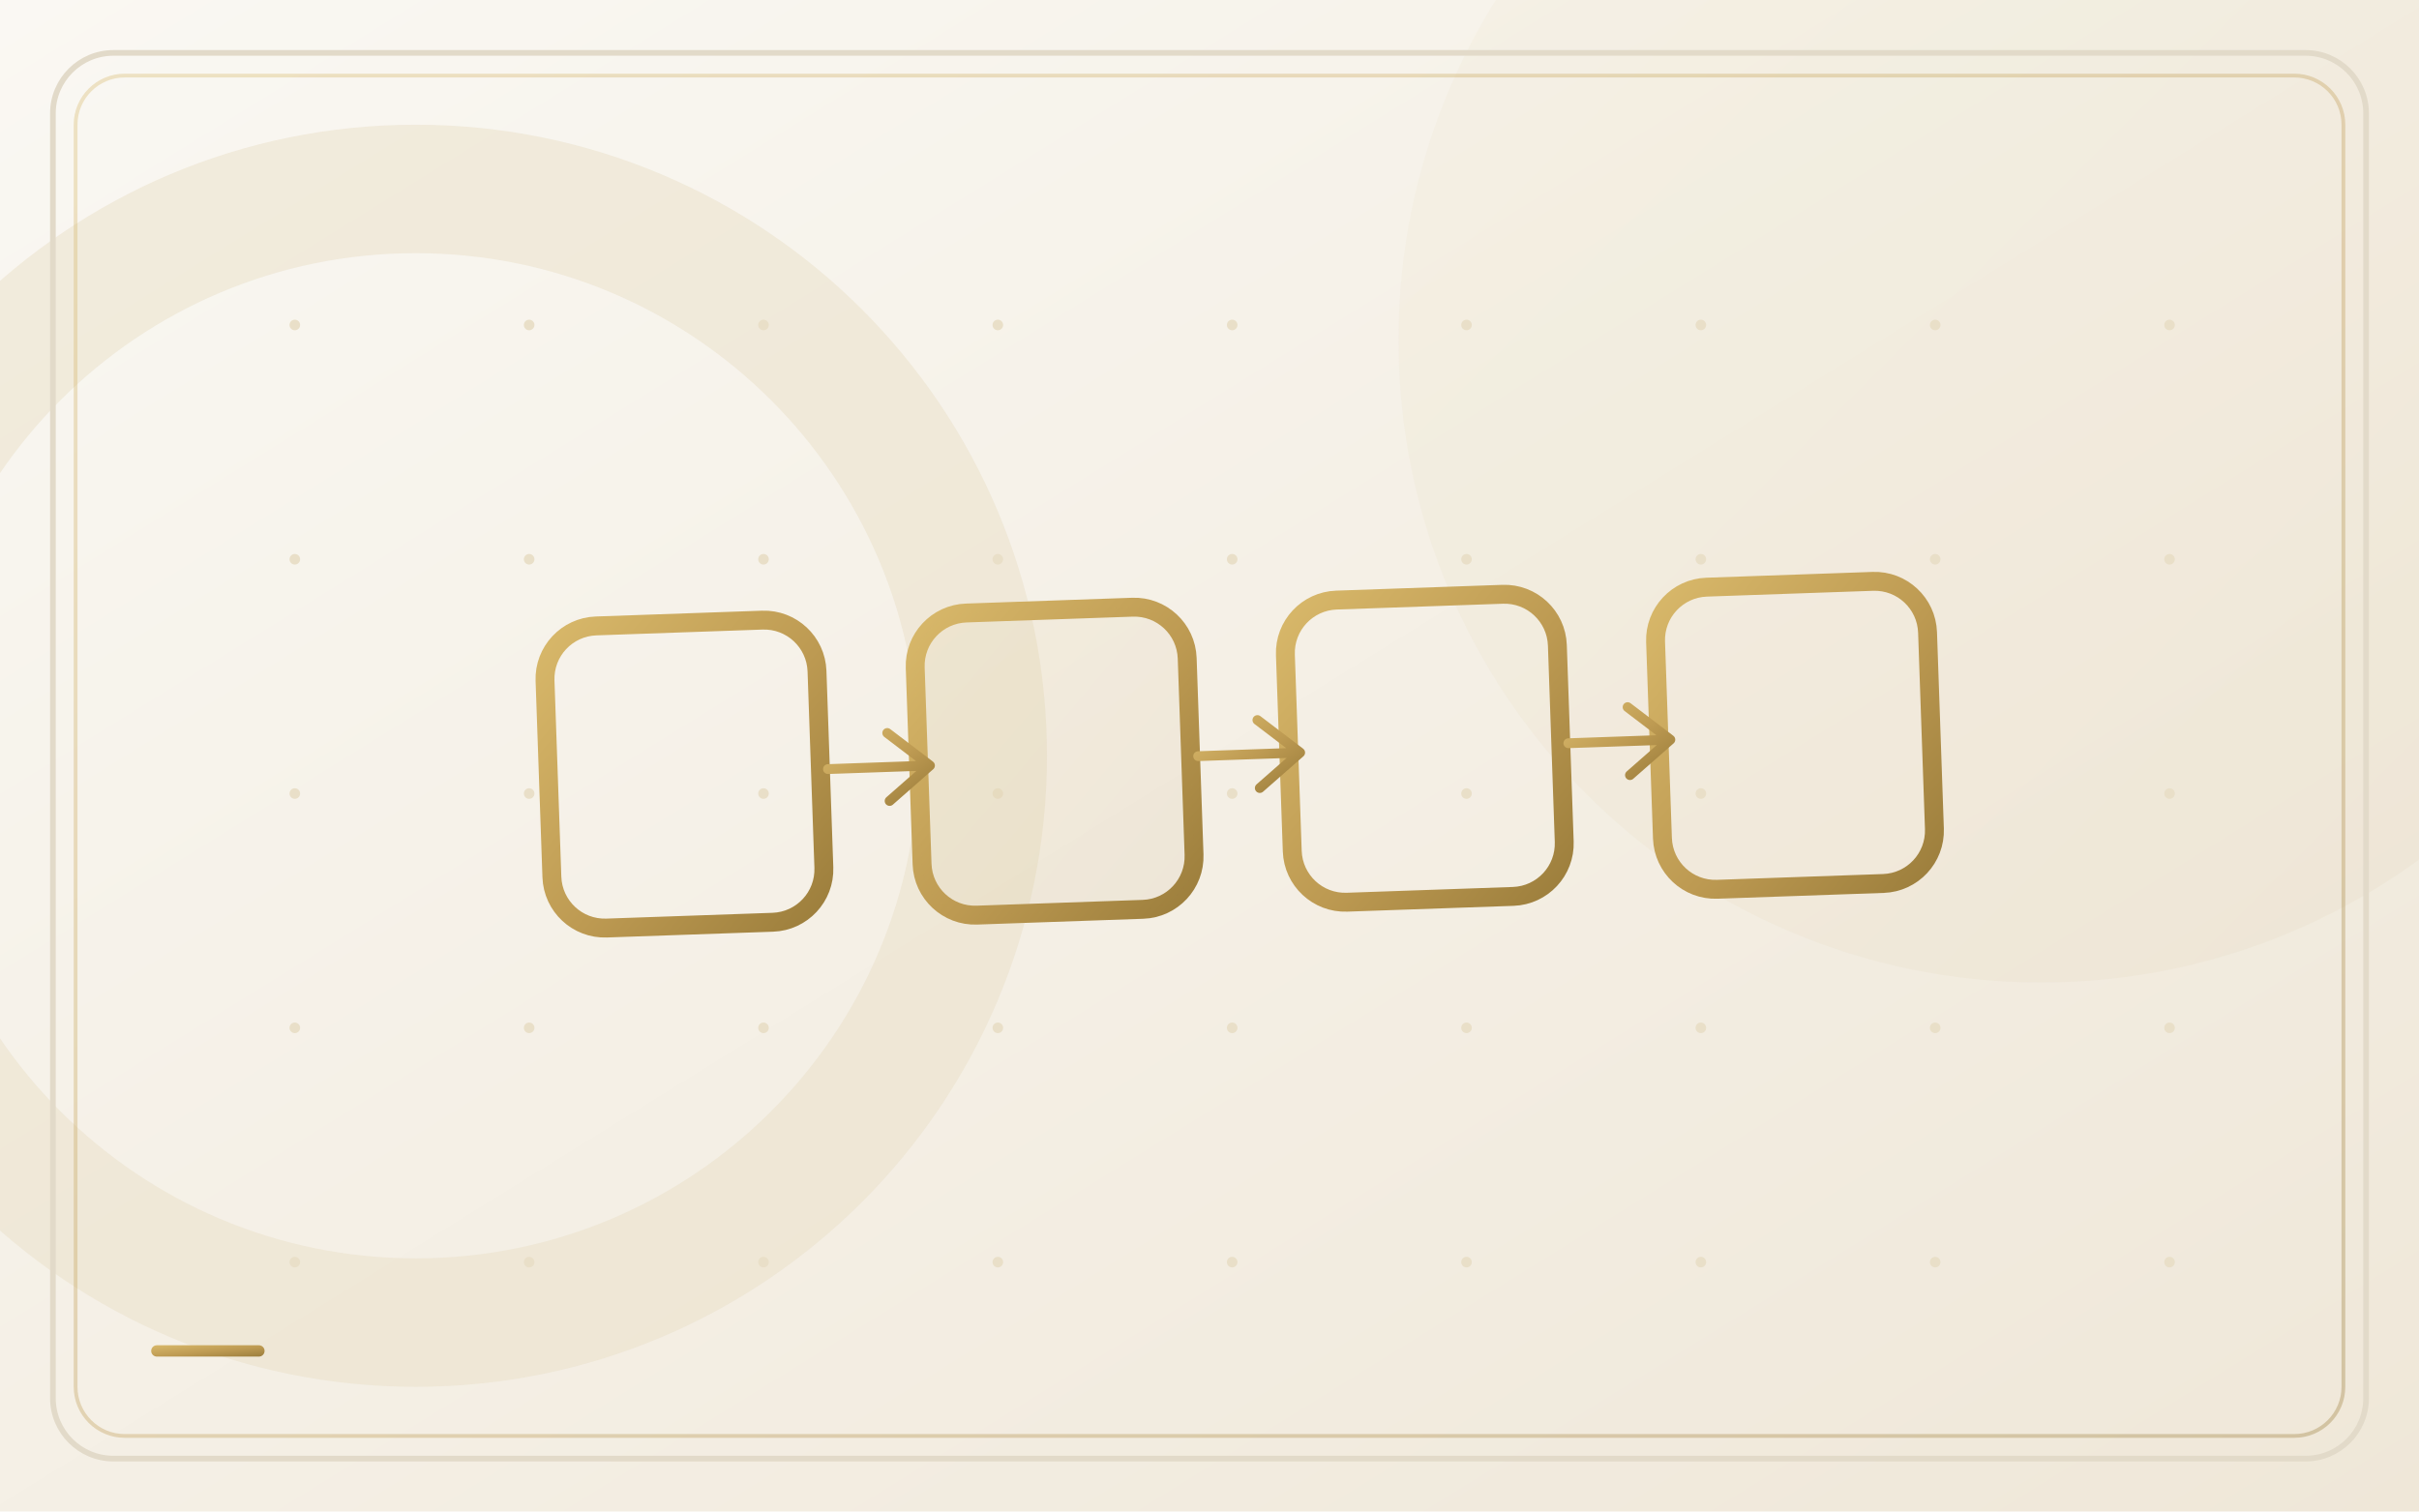
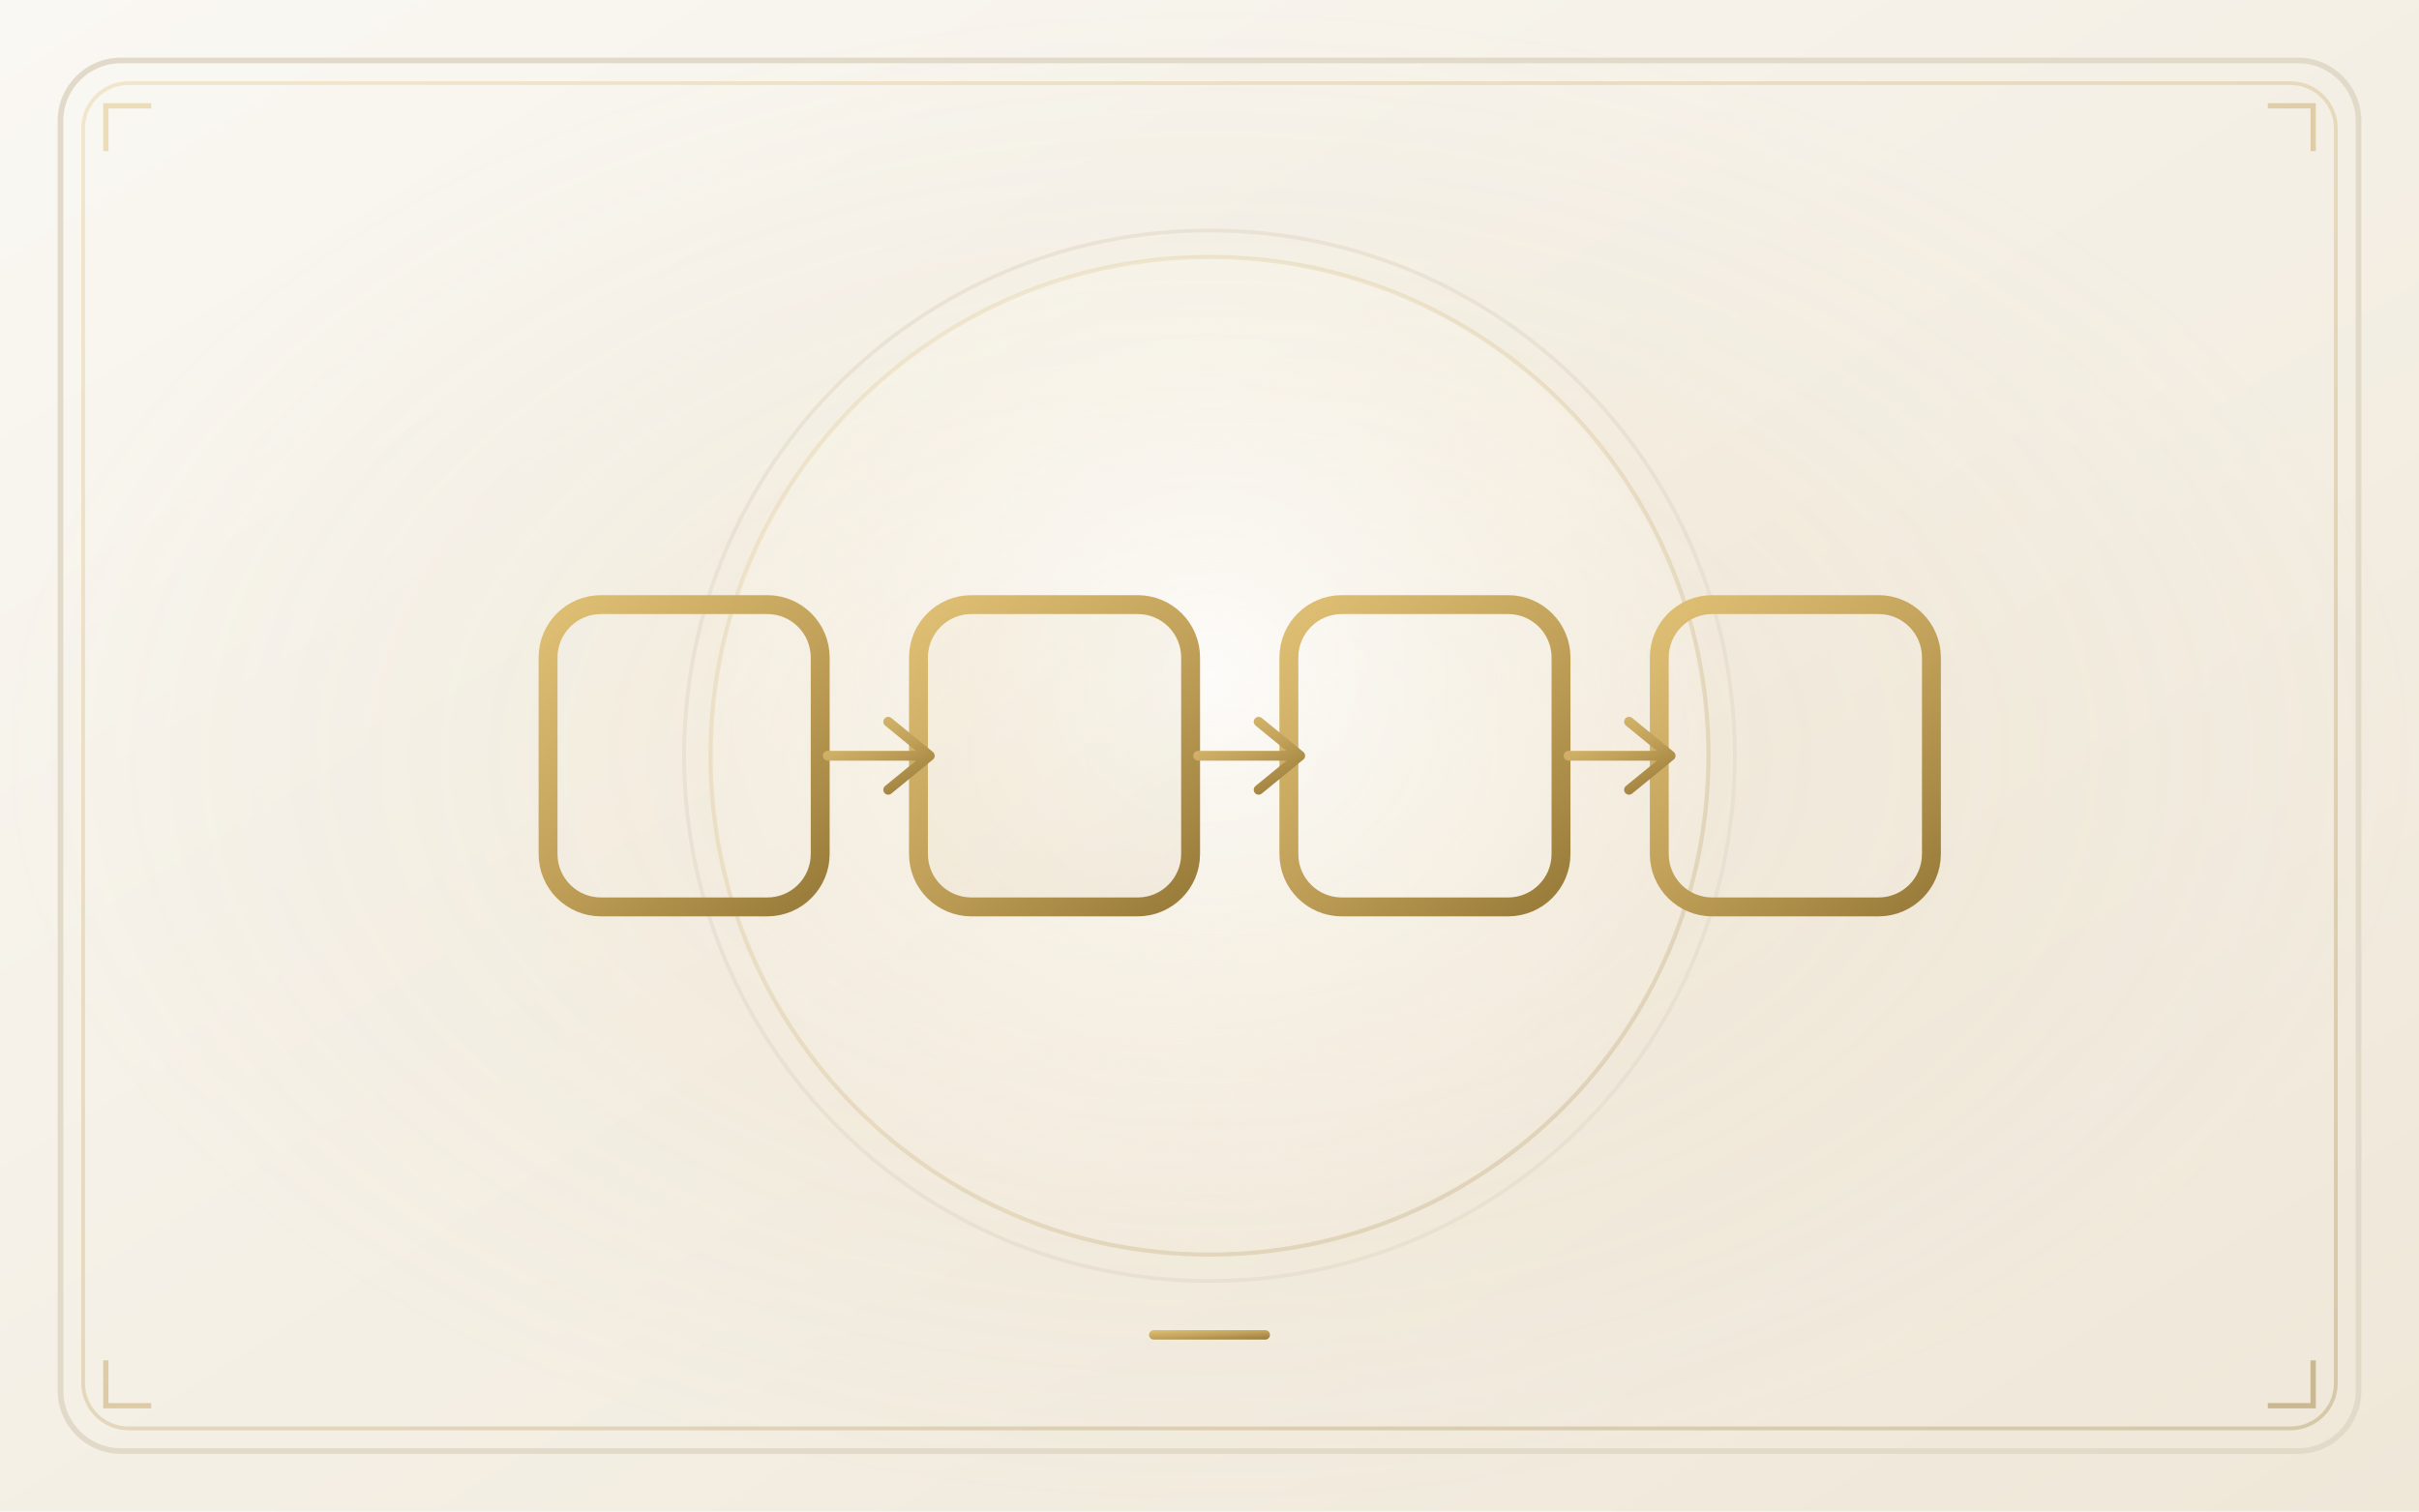
<svg xmlns="http://www.w3.org/2000/svg" viewBox="0 0 640 400" width="640" height="400">
  <defs>
    <linearGradient id="bgg" x1="0" y1="0" x2="1" y2="1">
      <stop offset="0" stop-color="#faf8f3" />
      <stop offset="1" stop-color="#efe7d8" />
    </linearGradient>
-     <linearGradient id="gg" x1="0" y1="0" x2="1" y2="1">
-       <stop offset="0" stop-color="#d8b86a" />
-       <stop offset="0.55" stop-color="#bd9a52" />
+     <linearGradient id="gg" x1="0.1" y1="0" x2="0.9" y2="1">
+       <stop offset="0" stop-color="#dcbd72" />
+       <stop offset="0.5" stop-color="#c2a25a" />
      <stop offset="1" stop-color="#9c7e3c" />
    </linearGradient>
+     <radialGradient id="glow" cx="0.5" cy="0.5" r="0.5">
+       <stop offset="0" stop-color="#caa968" stop-opacity="0.12" />
+       <stop offset="1" stop-color="#caa968" stop-opacity="0" />
+     </radialGradient>
+     <radialGradient id="med" cx="0.5" cy="0.42" r="0.6">
+       <stop offset="0" stop-color="#ffffff" stop-opacity="0.85" />
+       <stop offset="0.7" stop-color="#fbf7ee" stop-opacity="0.35" />
+       <stop offset="1" stop-color="#fbf7ee" stop-opacity="0" />
+     </radialGradient>
  </defs>
  <rect width="640" height="400" fill="url(#bgg)" />
-   <circle cx="540" cy="90" r="170" fill="url(#gg)" opacity="0.05" />
-   <circle cx="110" cy="200" r="150" fill="none" stroke="#e9dfc8" stroke-width="34" opacity="0.5" />
-   <circle cx="78" cy="86" r="1.4" fill="#e9dfc8" />
-   <circle cx="78" cy="148" r="1.4" fill="#e9dfc8" />
-   <circle cx="78" cy="210" r="1.4" fill="#e9dfc8" />
-   <circle cx="78" cy="272" r="1.4" fill="#e9dfc8" />
-   <circle cx="78" cy="334" r="1.4" fill="#e9dfc8" />
-   <circle cx="140" cy="86" r="1.4" fill="#e9dfc8" />
-   <circle cx="140" cy="148" r="1.4" fill="#e9dfc8" />
-   <circle cx="140" cy="210" r="1.4" fill="#e9dfc8" />
-   <circle cx="140" cy="272" r="1.4" fill="#e9dfc8" />
-   <circle cx="140" cy="334" r="1.4" fill="#e9dfc8" />
-   <circle cx="202" cy="86" r="1.4" fill="#e9dfc8" />
-   <circle cx="202" cy="148" r="1.4" fill="#e9dfc8" />
-   <circle cx="202" cy="210" r="1.4" fill="#e9dfc8" />
-   <circle cx="202" cy="272" r="1.4" fill="#e9dfc8" />
-   <circle cx="202" cy="334" r="1.4" fill="#e9dfc8" />
-   <circle cx="264" cy="86" r="1.4" fill="#e9dfc8" />
-   <circle cx="264" cy="148" r="1.4" fill="#e9dfc8" />
-   <circle cx="264" cy="210" r="1.4" fill="#e9dfc8" />
-   <circle cx="264" cy="272" r="1.4" fill="#e9dfc8" />
-   <circle cx="264" cy="334" r="1.4" fill="#e9dfc8" />
-   <circle cx="326" cy="86" r="1.4" fill="#e9dfc8" />
-   <circle cx="326" cy="148" r="1.4" fill="#e9dfc8" />
-   <circle cx="326" cy="210" r="1.4" fill="#e9dfc8" />
-   <circle cx="326" cy="272" r="1.4" fill="#e9dfc8" />
-   <circle cx="326" cy="334" r="1.4" fill="#e9dfc8" />
-   <circle cx="388" cy="86" r="1.4" fill="#e9dfc8" />
-   <circle cx="388" cy="148" r="1.4" fill="#e9dfc8" />
-   <circle cx="388" cy="210" r="1.4" fill="#e9dfc8" />
-   <circle cx="388" cy="272" r="1.4" fill="#e9dfc8" />
-   <circle cx="388" cy="334" r="1.4" fill="#e9dfc8" />
-   <circle cx="450" cy="86" r="1.4" fill="#e9dfc8" />
-   <circle cx="450" cy="148" r="1.4" fill="#e9dfc8" />
-   <circle cx="450" cy="210" r="1.4" fill="#e9dfc8" />
-   <circle cx="450" cy="272" r="1.4" fill="#e9dfc8" />
-   <circle cx="450" cy="334" r="1.4" fill="#e9dfc8" />
-   <circle cx="512" cy="86" r="1.4" fill="#e9dfc8" />
-   <circle cx="512" cy="148" r="1.4" fill="#e9dfc8" />
-   <circle cx="512" cy="210" r="1.4" fill="#e9dfc8" />
-   <circle cx="512" cy="272" r="1.4" fill="#e9dfc8" />
-   <circle cx="512" cy="334" r="1.4" fill="#e9dfc8" />
-   <circle cx="574" cy="86" r="1.4" fill="#e9dfc8" />
-   <circle cx="574" cy="148" r="1.4" fill="#e9dfc8" />
-   <circle cx="574" cy="210" r="1.4" fill="#e9dfc8" />
-   <circle cx="574" cy="272" r="1.4" fill="#e9dfc8" />
-   <circle cx="574" cy="334" r="1.4" fill="#e9dfc8" />
-   <rect x="14" y="14" width="612" height="372" fill="none" stroke="#e2dac9" stroke-width="1.5" rx="16" />
-   <rect x="20" y="20" width="600" height="360" fill="none" stroke="url(#gg)" stroke-width="1" rx="13" opacity="0.35" />
-   <g transform="rotate(-2 320 200)">
+   <rect width="640" height="400" fill="url(#glow)" />
+   <circle cx="320" cy="200" r="132" fill="url(#med)" />
+   <circle cx="320" cy="200" r="132" fill="none" stroke="url(#gg)" stroke-width="1.1" opacity="0.22" />
+   <circle cx="320" cy="200" r="139" fill="none" stroke="#e2dac9" stroke-width="1" opacity="0.6" />
+   <rect x="16" y="16" width="608" height="368" fill="none" stroke="#e2dac9" stroke-width="1.5" rx="16" />
+   <rect x="22" y="22" width="596" height="356" fill="none" stroke="url(#gg)" stroke-width="1" rx="12" opacity="0.3" />
+   <path d="M28 40 V28 H40 M600 28 H612 V40 M612 360 V372 H600 M40 372 H28 V360" fill="none" stroke="url(#gg)" stroke-width="1.4" opacity="0.45" />
+   <g>
    <rect x="145" y="160" width="72" height="80" rx="14" stroke="url(#gg)" fill="none" stroke-width="5" stroke-linecap="round" stroke-linejoin="round" />
    <rect x="243" y="160" width="72" height="80" rx="14" stroke="url(#gg)" fill="none" stroke-width="5" stroke-linecap="round" stroke-linejoin="round" />
    <rect x="243" y="160" width="72" height="80" rx="14" fill="url(#gg)" opacity="0.08" />
    <rect x="341" y="160" width="72" height="80" rx="14" stroke="url(#gg)" fill="none" stroke-width="5" stroke-linecap="round" stroke-linejoin="round" />
    <rect x="439" y="160" width="72" height="80" rx="14" stroke="url(#gg)" fill="none" stroke-width="5" stroke-linecap="round" stroke-linejoin="round" />
    <path d="M219 200 h24 M235 191 l11 9 l-11 9" stroke="url(#gg)" fill="none" stroke-width="2.6" stroke-linecap="round" stroke-linejoin="round" />
    <path d="M317 200 h24 M333 191 l11 9 l-11 9" stroke="url(#gg)" fill="none" stroke-width="2.6" stroke-linecap="round" stroke-linejoin="round" />
    <path d="M415 200 h24 M431 191 l11 9 l-11 9" stroke="url(#gg)" fill="none" stroke-width="2.6" stroke-linecap="round" stroke-linejoin="round" />
  </g>
-   <rect x="40" y="356" width="30" height="3" rx="1.5" fill="url(#gg)" />
+   <rect x="304" y="352" width="32" height="2.5" rx="1.25" fill="url(#gg)" />
</svg>
